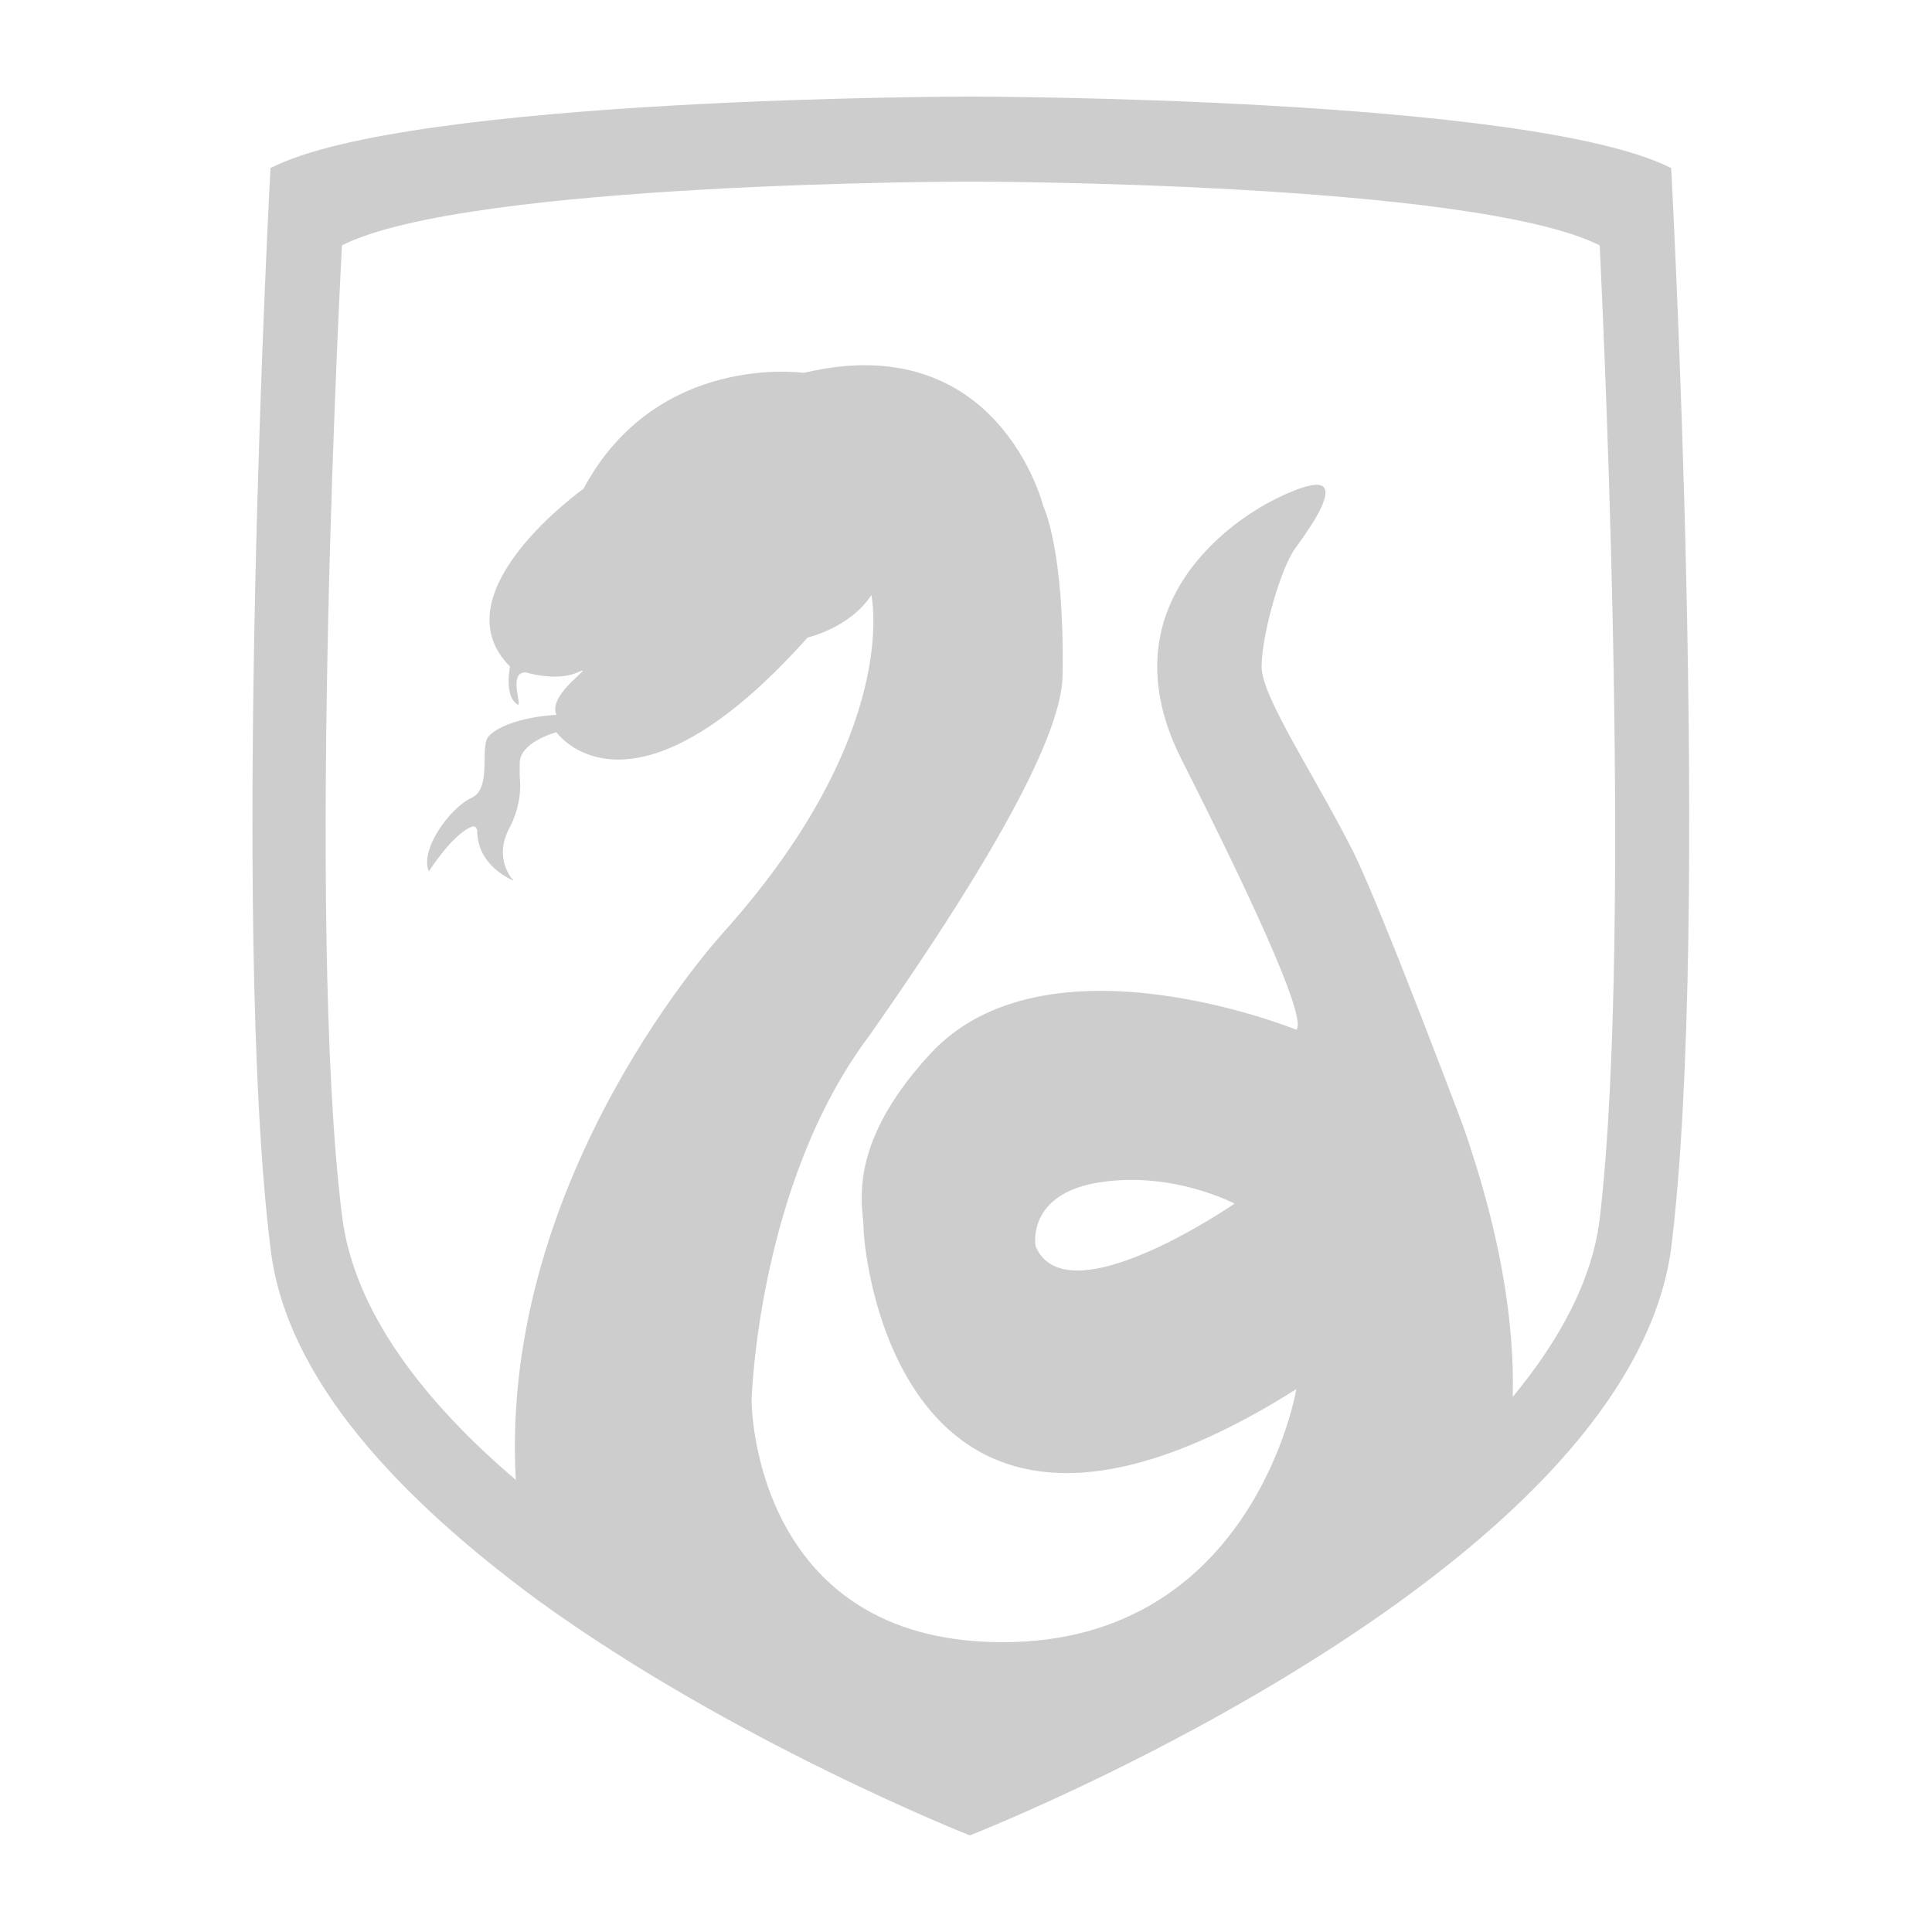
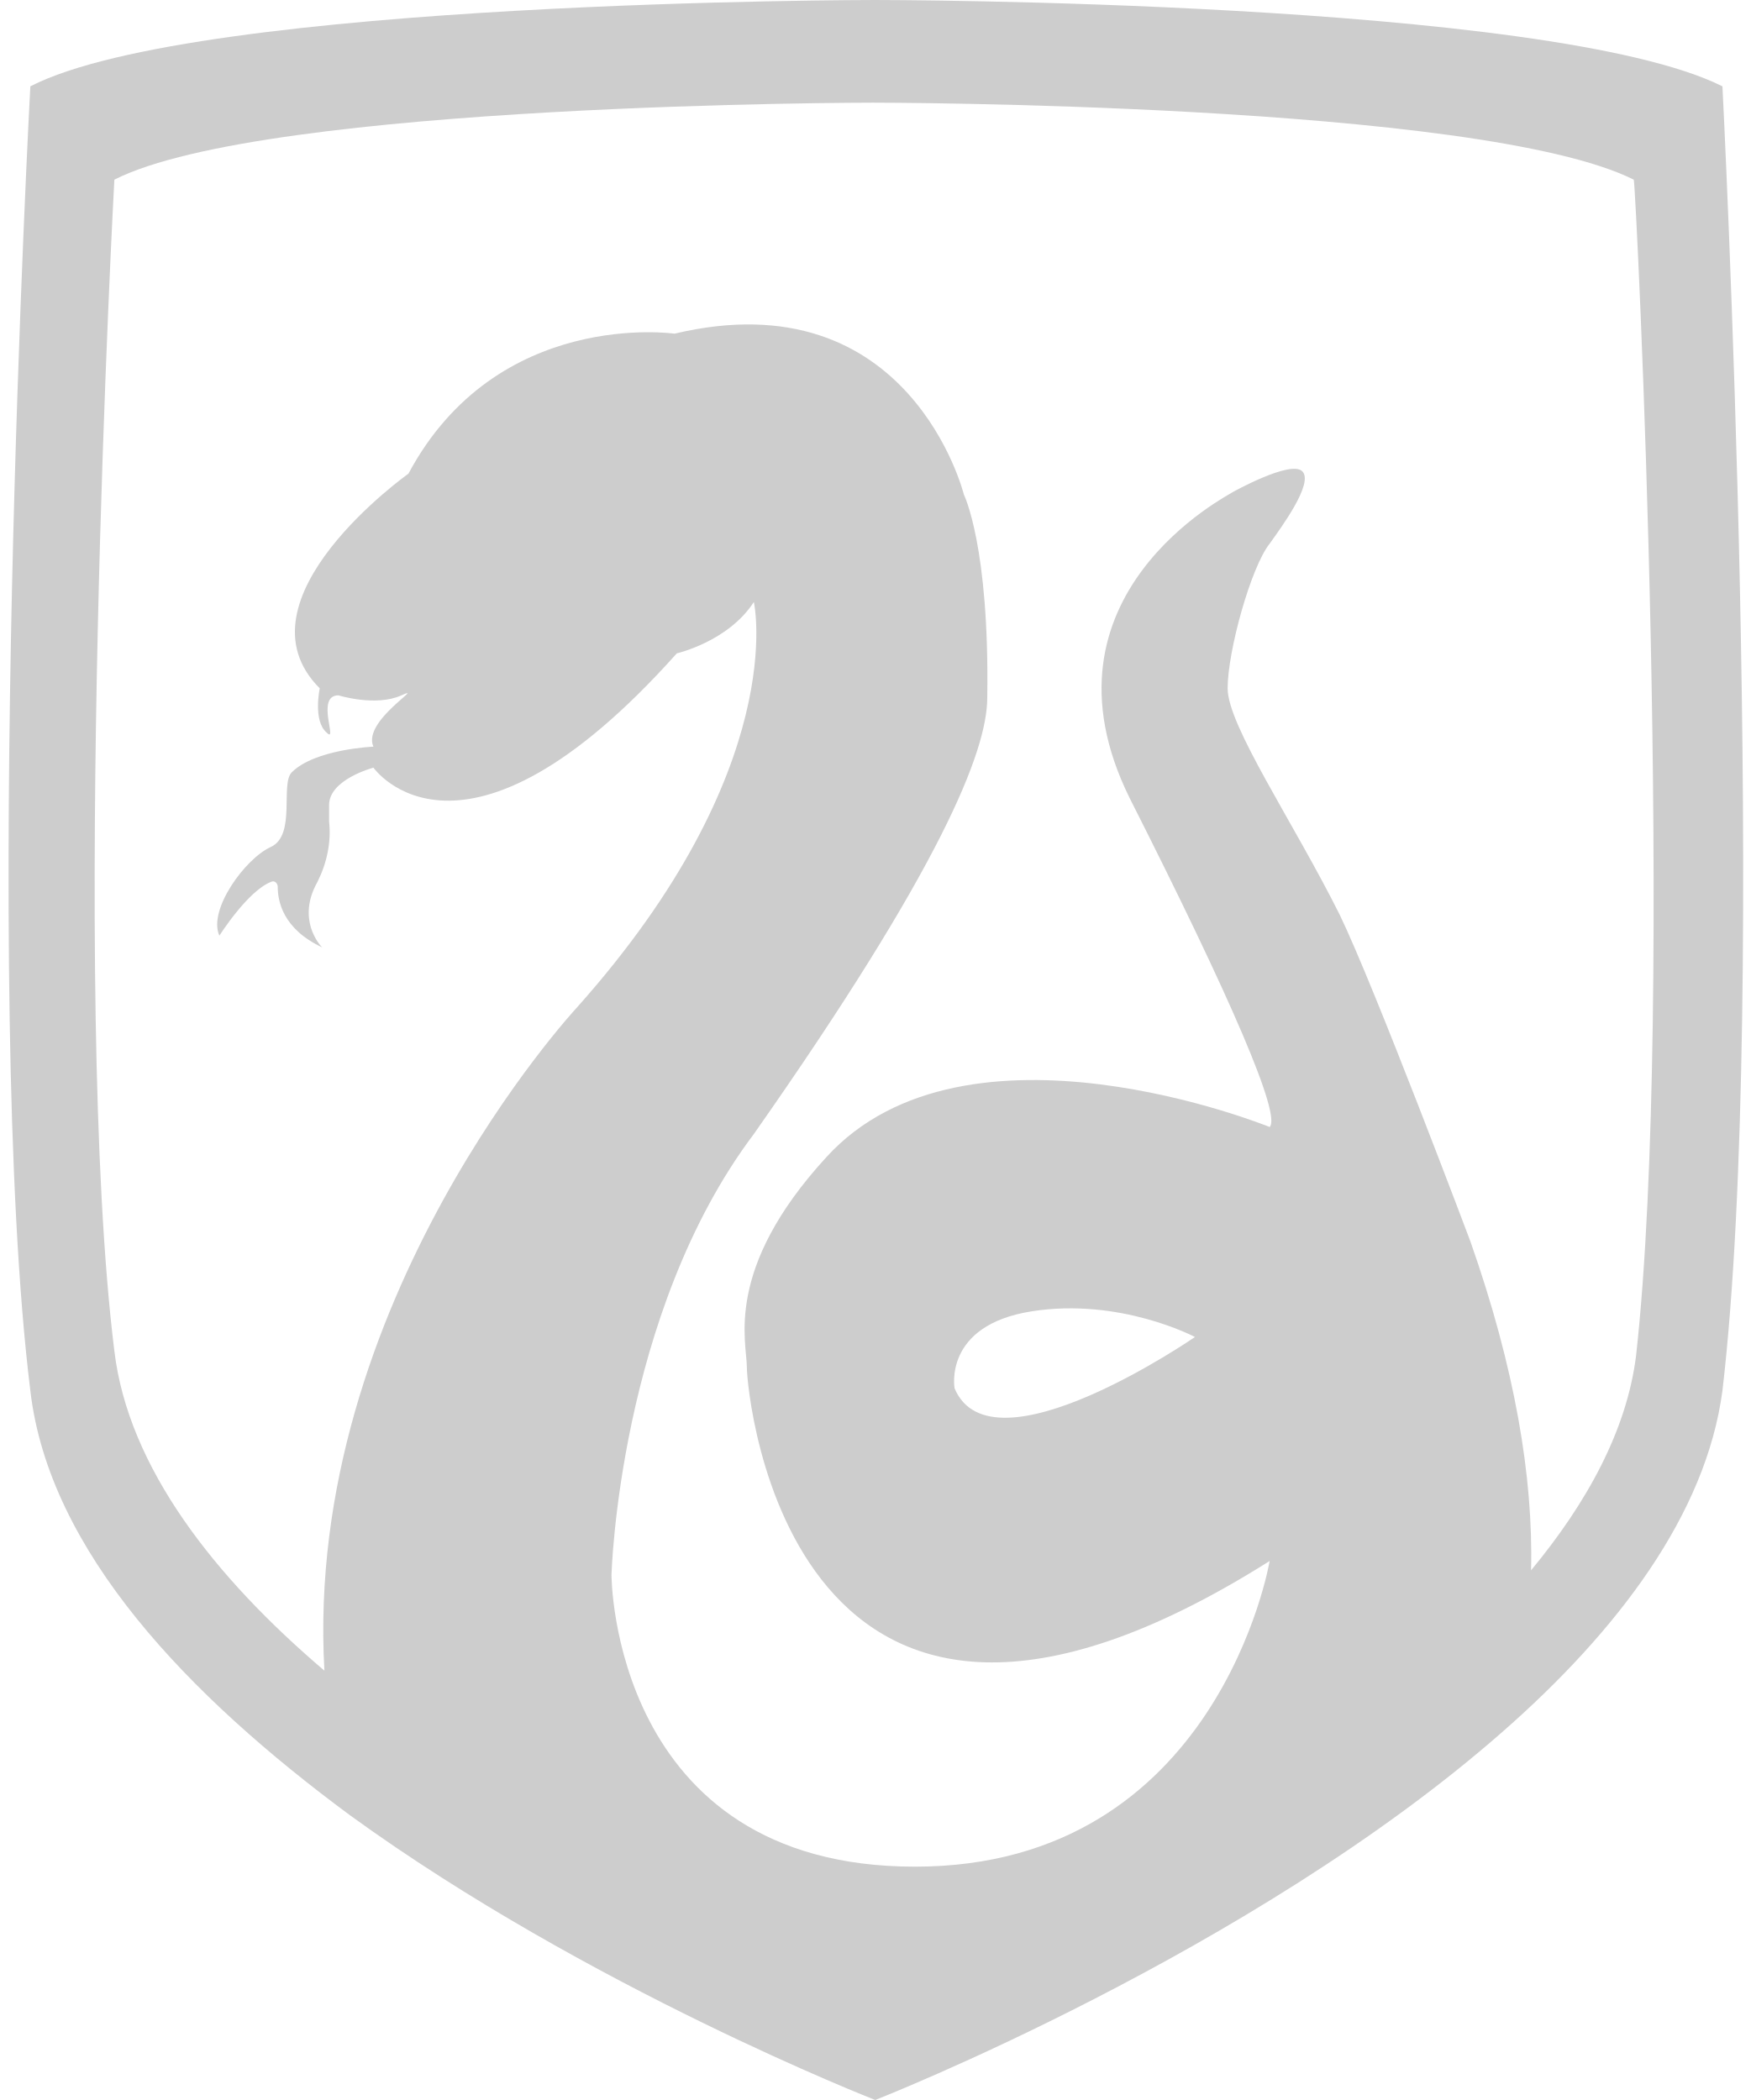
- <svg xmlns="http://www.w3.org/2000/svg" version="1.1" id="Layer_1" x="0px" y="0px" viewBox="0 0 100 100" style="enable-background:new 0 0 100 100;" xml:space="preserve">
+ <svg xmlns="http://www.w3.org/2000/svg" version="1.1" id="Layer_1" x="0px" y="0px" viewBox="0 0 75 90" style="enable-background:new 0 0 75 90;" xml:space="preserve">
  <style type="text/css">
	.st0{fill:#CDCDCD;}
</style>
-   <path class="st0" d="M86.5,8.7C79.2,5,50.2,5,50.2,5S21.2,5,14,8.7c0,0-2.1,38.9,0,55.9c0.8,6.9,6.9,13.1,13.8,18.2  C38,90.2,50.2,95,50.2,95s16.1-6.3,26.9-15.8c4.9-4.3,8.7-9.3,9.4-14.6C88.6,47.6,86.5,8.7,86.5,8.7z M82.8,63.1  c-0.4,3.2-2.1,6.3-4.5,9.2c0.1-4-0.7-8.7-2.6-14.1c0,0-4.1-10.9-5.6-14c-2-4-4.8-8.1-4.8-9.7c0-1.6,1-5.2,1.8-6.2  c0.5-0.7,1.9-2.6,1.4-3.1c-0.5-0.5-3,0.9-3,0.9c-0.1,0.1-8.7,4.4-4.4,13.1c4.4,8.7,6.5,13.6,6,14.1c0,0-13-5.3-19,1.3  c-4.4,4.8-3.4,7.9-3.4,9c0,1.1,1.8,21.3,22.4,8.3c0,0-2.2,13.1-15.2,13.1s-13-12.5-13-12.5s0.3-11.2,6.1-18.9  C53,42.2,55,37.2,55,34.9c0.1-6.5-1-8.7-1-8.7s-2.3-9.3-12.4-6.9c0,0-7.6-1.1-11.4,6c0,0-7.6,5.4-3.8,9.2c0,0-0.3,1.4,0.3,1.9  c0.5,0.5-0.5-1.6,0.5-1.6c0,0,1.6,0.5,2.7,0c1.1-0.5-1.6,1.1-1.1,2.2c0,0-2.5,0.1-3.5,1.1c-0.5,0.5,0.2,2.7-0.9,3.2  c-1.1,0.5-2.7,2.7-2.2,3.8c0,0,1.2-1.9,2.2-2.3c0.2-0.1,0.3,0.1,0.3,0.2c0,0.6,0.2,1.8,1.9,2.6c-0.1-0.1-1.1-1.2-0.2-2.8  c0.4-0.8,0.6-1.7,0.5-2.6c0-0.2,0-0.4,0-0.7c0-1.1,1.9-1.6,1.9-1.6s3.8,5.4,13-4.9c0,0,2.2-0.5,3.3-2.2c0,0,1.6,7.1-7.6,17.4  c0,0-11.7,12.6-10.8,28.4c-4.7-4-8.4-8.7-9-13.7c-1.9-15.3,0-50.2,0-50.2c6.5-3.3,32.5-3.3,32.5-3.3s26,0,32.6,3.3  C82.8,12.9,84.6,47.8,82.8,63.1z M63.9,62.3c0,0-8.7,6-10.3,2.2c0,0-0.5-2.7,3.3-3.3C60.7,60.6,63.9,62.3,63.9,62.3z" />
+   <path class="st0" d="M73.8,3.7C66.4,0,37.5,0,37.5,0S8.5,0,1.3,3.7c0,0-2.1,38.9,0,55.9C2.1,66.5,8.1,72.7,15,77.8  C25.2,85.2,37.5,90,37.5,90s16.1-6.3,26.9-15.8c4.9-4.3,8.7-9.3,9.4-14.6C75.8,42.6,73.8,3.7,73.8,3.7z M70.1,58.1  c-0.4,3.2-2.1,6.3-4.5,9.2c0.1-4-0.7-8.7-2.6-14.1c0,0-4.1-10.9-5.6-14c-2-4-4.8-8.1-4.8-9.7c0-1.6,1-5.2,1.8-6.2  c0.5-0.7,1.9-2.6,1.4-3.1s-3,0.9-3,0.9c-0.1,0.1-8.7,4.4-4.4,13.1c4.4,8.7,6.5,13.6,6,14.1c0,0-13-5.3-19,1.3  c-4.4,4.8-3.4,7.9-3.4,9c0,1.1,1.8,21.3,22.4,8.3c0,0-2.2,13.1-15.2,13.1s-13-12.5-13-12.5s0.3-11.2,6.1-18.9  c8-11.4,10-16.4,10-18.7c0.1-6.5-1-8.7-1-8.7s-2.3-9.3-12.4-6.9c0,0-7.6-1.1-11.4,6c0,0-7.6,5.4-3.8,9.2c0,0-0.3,1.4,0.3,1.9  c0.5,0.5-0.5-1.6,0.5-1.6c0,0,1.6,0.5,2.7,0S15.5,30.9,16,32c0,0-2.5,0.1-3.5,1.1c-0.5,0.5,0.2,2.7-0.9,3.2S8.9,39,9.4,40.1  c0,0,1.2-1.9,2.2-2.3c0.2-0.1,0.3,0.1,0.3,0.2c0,0.6,0.2,1.8,1.9,2.6c-0.1-0.1-1.1-1.2-0.2-2.8c0.4-0.8,0.6-1.7,0.5-2.6  c0-0.2,0-0.4,0-0.7c0-1.1,1.9-1.6,1.9-1.6s3.8,5.4,13-4.9c0,0,2.2-0.5,3.3-2.2c0,0,1.6,7.1-7.6,17.4c0,0-11.7,12.6-10.8,28.4  c-4.7-4-8.4-8.7-9-13.7C3,42.6,4.9,7.7,4.9,7.7c6.5-3.3,32.5-3.3,32.5-3.3s26,0,32.6,3.3C70.1,7.9,71.8,42.8,70.1,58.1z M51.2,57.3  c0,0-8.7,6-10.3,2.2c0,0-0.5-2.7,3.3-3.3C48,55.6,51.2,57.3,51.2,57.3z" />
</svg>
